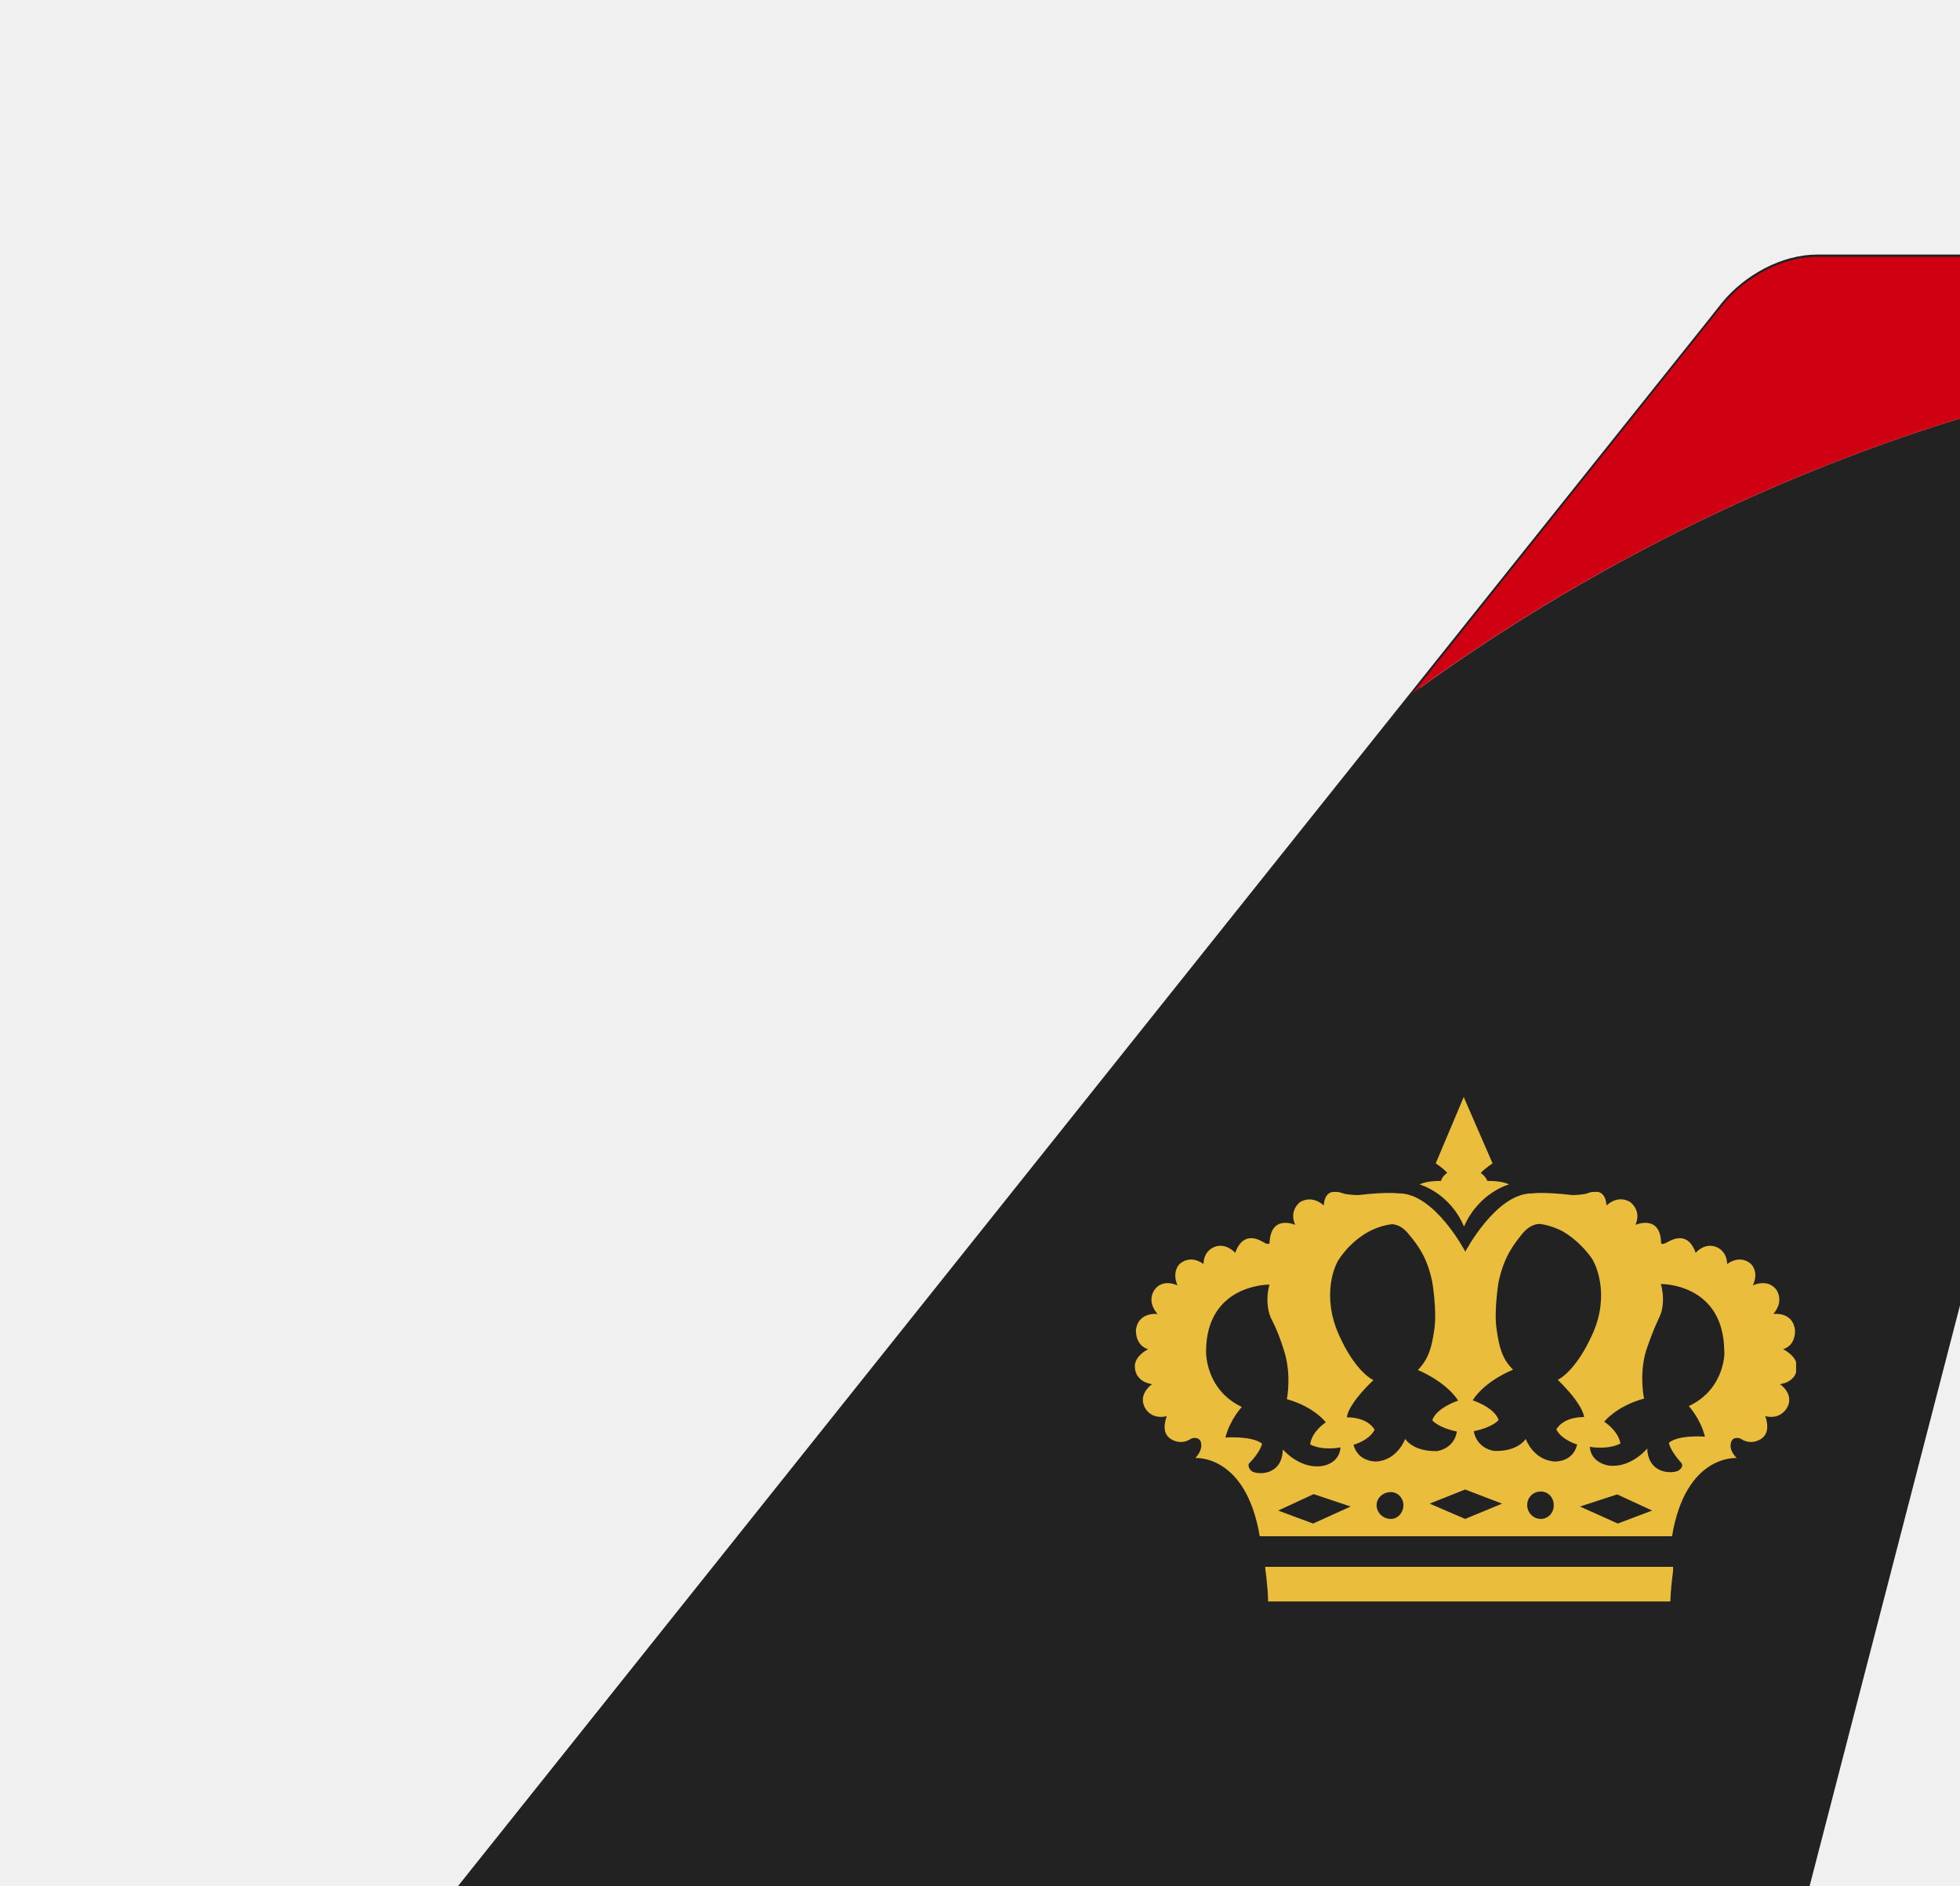
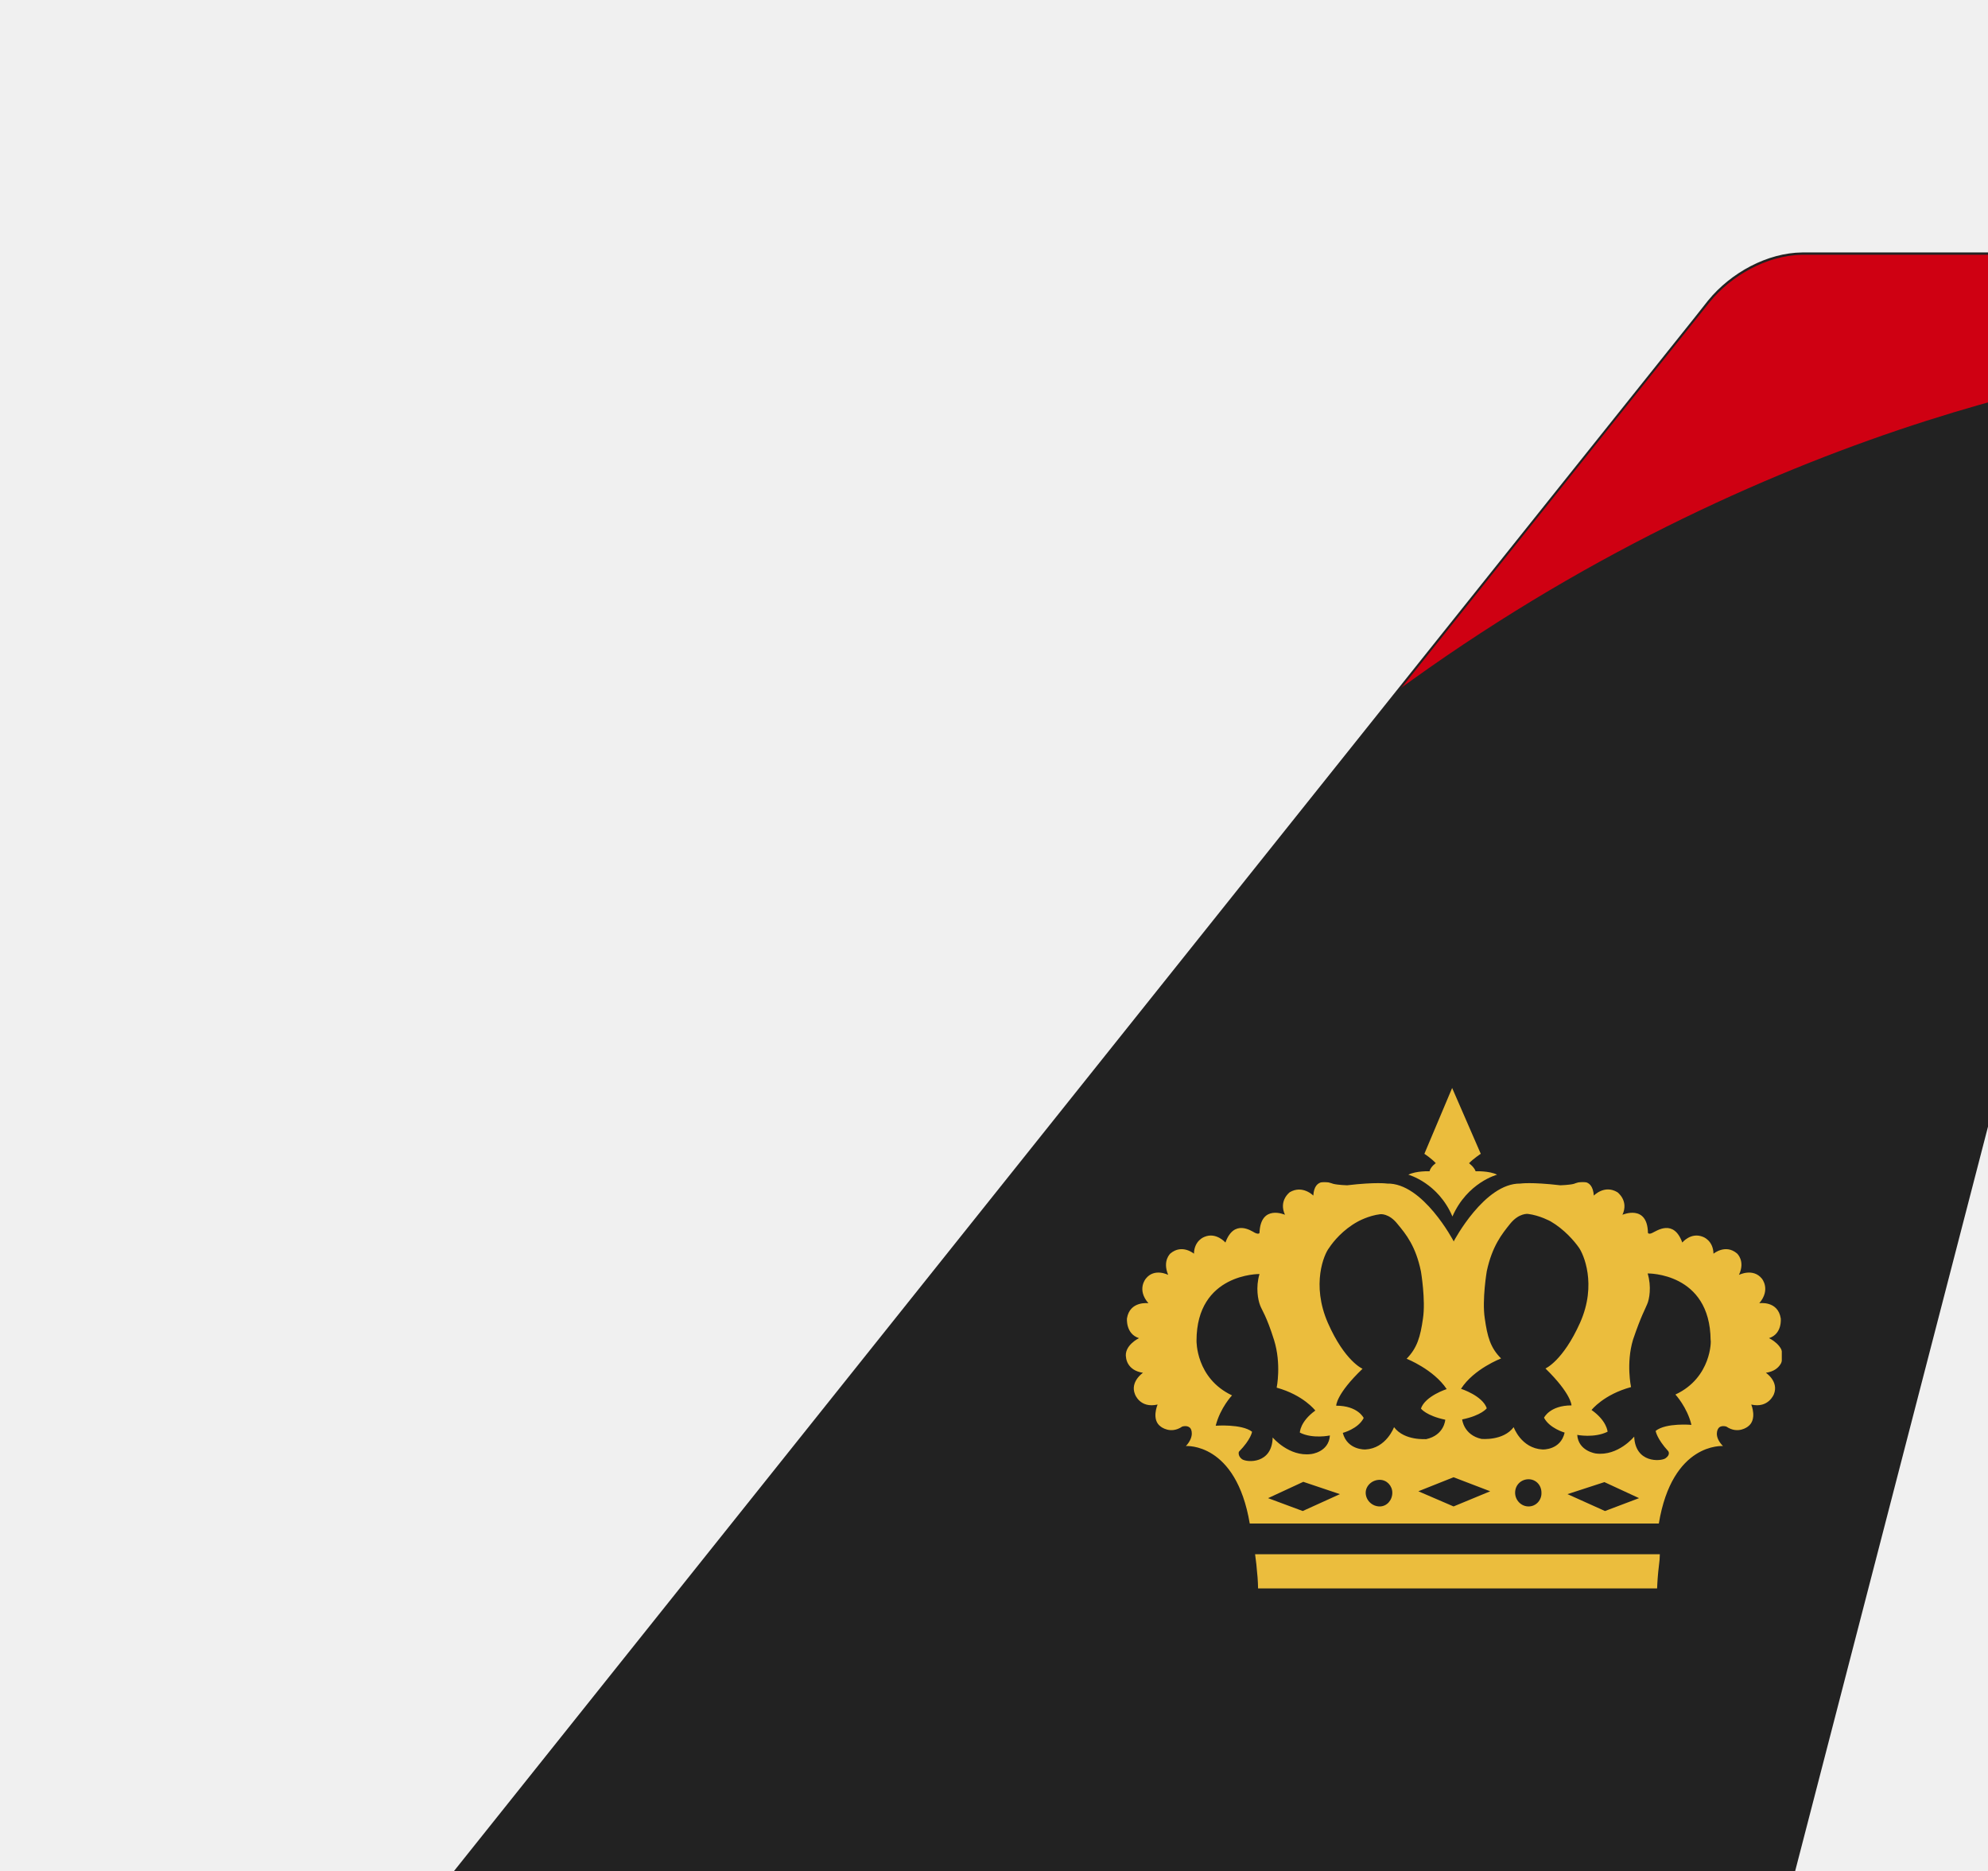
<svg>
-   <style type="text/css">
- 	.st0{fill:#222222;}
- 	.st1{fill:#CF0012;}
- 	.st2{fill-rule:evenodd;clip-rule:evenodd;fill:#EBBD3D;}
- 	.st3{filter:url(#Adobe_OpacityMaskFilter);}
- 	.st4{fill-rule:evenodd;clip-rule:evenodd;fill:#FFFFFF;}
- 	.st5{mask:url(#mask-4_1_);fill-rule:evenodd;clip-rule:evenodd;fill:#EBBD3D;}
- 	.st6{filter:url(#Adobe_OpacityMaskFilter_1_);}
- 	.st7{mask:url(#mask-6_1_);fill-rule:evenodd;clip-rule:evenodd;fill:#EBBD3D;}
- </style>
+   <style>.st3{fill-rule:evenodd;clip-rule:evenodd;fill:#fff}</style>
  <g id="ROYALJORDANIAN">
-     <g id="Group" transform="translate(88, 88)">
+     <g id="Group" transform="translate(88 88)">
      <g id="Mask-Raw">
-         <path id="BG" class="st0" d="M659.6,0.2h-118c-12.1,0.1-24.9,7-32.9,16.8l-4.5,5.7l-95.4,119.4L0.4,653.6l486.1-0.1l0.6,0     c9.6-0.2,17.8-3.2,24.3-8.3c4.9-3.8,8.6-8.5,10.4-12.7l0.1-0.3l157.5-608l0-0.1c0.2-1.2,0.3-2.3,0.3-3.5     C679.9,9.3,670.8,0.2,659.6,0.2z M541.6,1.7h118c10.4,0,18.8,8.4,18.8,18.8V21c0,0.8-0.1,1.6-0.2,2.4l-0.1,0.4L520.7,631.7l0-0.1     c-1.7,4-5.3,8.7-10.1,12.4c-6.3,4.9-14.1,7.8-23.4,8l-0.6,0l-483,0.1L468.8,69.3l36.5-45.7l4.2-5.3l0.3-0.4     C517.5,8.5,529.9,1.9,541.6,1.7z" />
-         <g>
-           <path class="st0" d="M401.9,152c0,0-0.1,0.1-0.1,0.1C317.8,257.3,184.5,424.2,2,652.8l484.6-0.1l0.6,0      c20.9-0.4,31.4-14.3,34.2-20.8L675.1,38.5c-43.8,4.9-155.8,29.2-269.9,111.1L401.9,152z" />
-           <path class="st1" d="M679.1,20.6c0-10.8-8.8-19.6-19.6-19.6h-118c-12.6,0.1-25,7.5-32.3,16.5c-0.8,0.9-36.6,45.8-107.5,134.6      c0,0,0.1-0.1,0.1-0.1l3.2-2.3C519.2,67.7,631.2,43.5,675.1,38.5l3.8-14.6C679,22.9,679.1,21.7,679.1,20.6z" />
+         <path id="BG" d="M659.6.2h-118c-12.1.1-24.9 7-32.9 16.8l-4.5 5.7-95.4 119.4L.4 653.6l486.1-.1h.6c9.6-.2 17.8-3.2 24.3-8.3 4.9-3.8 8.6-8.5 10.4-12.7l.1-.3 157.5-608v-.1c.2-1.2.3-2.3.3-3.5.2-11.3-8.9-20.4-20.1-20.4zm-118 1.5h118c10.4 0 18.8 8.4 18.8 18.8v.5c0 .8-.1 1.6-.2 2.4l-.1.4-157.4 607.9v-.1c-1.7 4-5.3 8.7-10.1 12.4-6.3 4.9-14.1 7.8-23.4 8h-.6l-483 .1L468.8 69.3l36.5-45.7 4.2-5.3.3-.4c7.7-9.4 20.1-16 31.8-16.2z" fill="#222" />
+         <g id="FG">
+           <path id="path-1_1_" d="M659.6 1c10.8 0 19.6 8.8 19.6 19.6 0 1.2-.1 2.3-.3 3.4L521.5 632c-2.8 6.5-13.3 20.4-34.2 20.8H2C338.5 231.3 507.6 19.5 509.3 17.5c7.3-9 19.7-16.3 32.3-16.5h118z" fill-rule="evenodd" clip-rule="evenodd" fill="#222" />
        </g>
+         <defs>
+           <filter id="Adobe_OpacityMaskFilter" filterUnits="userSpaceOnUse" x="369" y="0" width="326" height="171">
+             <feColorMatrix values="1 0 0 0 0 0 1 0 0 0 0 0 1 0 0 0 0 0 1 0" />
+           </filter>
+         </defs>
+         <mask maskUnits="userSpaceOnUse" x="369" y="0" width="326" height="171" id="mask-2_1_">
+           <g filter="url(#Adobe_OpacityMaskFilter)">
+             <path id="path-1_2_" class="st3" d="M659.6 1c10.8 0 19.6 8.8 19.6 19.6 0 1.2-.1 2.3-.3 3.4L521.5 632c-2.8 6.5-13.3 20.4-34.2 20.8H2C338.5 231.3 507.6 19.5 509.3 17.5c7.3-9 19.7-16.3 32.3-16.5h118z" />
+           </g>
+         </mask>
+         <path id="Path" d="M522.8 0c-1.2 0-2.3.5-3.2 1.3l-.3.3L369 171c9.1-3.7 20.1-10 32.9-19l3.2-2.3C534.3 57 660.7 38.1 688.7 37.5l6.2-31.9c.5-2.8-1.5-5.3-4.2-5.6H522.8z" mask="url(#mask-2_1_)" fill="#cf0012" />
      </g>
-       <g id="Group-9" transform="translate(305, 292)">
-         <path id="Fill-1" class="st2" d="M106.4,29.2c0,0-4.6-0.2-7.4,1.2c0,0,10.4,2.8,15.4,14.6c5.2-11.9,15.6-14.6,15.6-14.6     c-2.7-1.4-7.5-1.2-7.5-1.2c-0.5-1.5-2.3-2.8-2.3-2.8c1.5-1.6,4.1-3.3,4.1-3.3l-10-23l-9.7,23c0,0,2.6,1.7,4,3.3     C108.6,26.3,106.8,27.6,106.4,29.2" />
-         <g id="Group-5" transform="translate(45, 162)">
-           <g id="Clip-4">
- 				</g>
+       <g id="Group-9" transform="translate(305 292)">
+         <path id="Fill-1" d="M106.4 29.2s-4.6-.2-7.4 1.2c0 0 10.4 2.8 15.4 14.6 5.2-11.9 15.6-14.6 15.6-14.6-2.7-1.4-7.5-1.2-7.5-1.2-.5-1.5-2.3-2.8-2.3-2.8 1.5-1.6 4.1-3.3 4.1-3.3l-10-23-9.7 23s2.6 1.7 4 3.3c0-.1-1.8 1.2-2.2 2.8" fill-rule="evenodd" clip-rule="evenodd" fill="#ebbd3d" />
+         <g id="Group-5" transform="translate(45 162)">
          <defs>
-             <filter id="Adobe_OpacityMaskFilter" filterUnits="userSpaceOnUse" x="0.4" y="0.9" width="141.5" height="12.1">
-               <feColorMatrix type="matrix" values="1 0 0 0 0  0 1 0 0 0  0 0 1 0 0  0 0 0 1 0" />
+             <filter id="Adobe_OpacityMaskFilter_1_" filterUnits="userSpaceOnUse" x=".4" y=".9" width="141.5" height="12.1">
+               <feColorMatrix values="1 0 0 0 0 0 1 0 0 0 0 0 1 0 0 0 0 0 1 0" />
            </filter>
          </defs>
-           <mask maskUnits="userSpaceOnUse" x="0.4" y="0.9" width="141.5" height="12.1" id="mask-4_1_">
-             <g class="st3">
-               <polygon id="path-3_1_" class="st4" points="0.4,0.9 142,0.9 142,13 0.4,13       " />
+           <mask maskUnits="userSpaceOnUse" x=".4" y=".9" width="141.5" height="12.1" id="mask-4_1_">
+             <g filter="url(#Adobe_OpacityMaskFilter_1_)">
+               <path id="path-3_1_" class="st3" d="M.4.9H142V13H.4z" />
            </g>
          </mask>
-           <path id="Fill-3" class="st5" d="M1.1,6.7C1.5,10.1,1.5,13,1.5,13h139.4c0,0,0.1-2.9,0.4-5.9c0.4-3.6,0.7-6.2,0.7-6.2H0.4      C0.4,0.9,0.9,3.7,1.1,6.7" />
+           <path id="Fill-3" d="M1.1 6.7c.4 3.4.4 6.3.4 6.3h139.4s.1-2.9.4-5.9c.4-3.6.7-6.2.7-6.2H.4s.5 2.8.7 5.8" mask="url(#mask-4_1_)" fill-rule="evenodd" clip-rule="evenodd" fill="#ebbd3d" />
        </g>
-         <g id="Group-8" transform="translate(0, 32)">
-           <g id="Clip-7">
- 				</g>
+         <g id="Group-8" transform="translate(0 32)">
          <defs>
-             <filter id="Adobe_OpacityMaskFilter_1_" filterUnits="userSpaceOnUse" x="0" y="0.9" width="229.5" height="119.5">
-               <feColorMatrix type="matrix" values="1 0 0 0 0  0 1 0 0 0  0 0 1 0 0  0 0 0 1 0" />
+             <filter id="Adobe_OpacityMaskFilter_2_" filterUnits="userSpaceOnUse" x="0" y=".9" width="229.5" height="119.5">
+               <feColorMatrix values="1 0 0 0 0 0 1 0 0 0 0 0 1 0 0 0 0 0 1 0" />
            </filter>
          </defs>
-           <mask maskUnits="userSpaceOnUse" x="0" y="0.9" width="229.5" height="119.5" id="mask-6_1_">
-             <g class="st6">
-               <polygon id="path-5_1_" class="st4" points="0,0.9 229.5,0.9 229.5,120.3 0,120.3       " />
+           <mask maskUnits="userSpaceOnUse" x="0" y=".9" width="229.5" height="119.5" id="mask-6_1_">
+             <g filter="url(#Adobe_OpacityMaskFilter_2_)">
+               <path id="path-5_1_" class="st3" d="M0 .9h229.5v119.4H0z" />
            </g>
          </mask>
-           <path id="Fill-6" class="st7" d="M192.3,75.2c0,0,4.1,4.4,5.6,10.6c0,0-8.9-0.8-12.5,2.1c0,0,0.3,2.6,4.4,7.1c0,0,0.9,1.2-1,2.5      c-1.7,1.1-10.5,1.7-10.9-7.6c0,0-5.6,6.9-13.4,5.9c0,0-6.1-0.8-6.5-6.5c0,0,5.9,1.2,10.6-1.1c0,0-0.2-3.8-5.6-7.6      c0,0,4.2-5.4,13.8-8c0,0-1.8-8.3,0.7-16.6c2.9-8.5,4.2-10.5,4.9-12.3c0.8-1.7,1.6-6.2,0.2-10.8c0,0,21.8-0.4,22,23.3      C204.8,56.1,205,69.3,192.3,75.2L192.3,75.2z M167.7,115.9l-13.1-5.9l12.9-4.2l12.1,5.6L167.7,115.9z M145.9,94.4      c-7.5-0.4-10.1-7.8-10.1-7.8c-3.7,4.9-11.3,4.1-11.3,4.1c-6.2-1.4-6.7-6.8-6.7-6.8c6.8-1.4,8.6-3.9,8.6-3.9      c-1.5-4.4-9-6.8-9-6.8c4.5-7,14-10.6,14-10.6c-3.8-3.8-4.8-7.7-5.7-14c-1-6.5,0.7-16.5,0.7-16.5c1.9-8.8,5.3-13,8.2-16.6      c3.1-3.8,6.2-3.4,6.2-3.4c4.1,0.5,7.9,2.6,7.9,2.6c4.8,2.8,8.3,6.9,9.9,9.2c1.5,2.1,6.4,12.7,0.4,26.2c-6,13.4-12.1,16-12.1,16      c9.1,8.9,9.1,12.9,9.1,12.9c-7.6,0-9.6,4.3-9.6,4.3c1.9,3.7,7.2,5.2,7.2,5.2C152.2,94.7,145.9,94.4,145.9,94.4L145.9,94.4z       M141,114.3c-2.6,0-4.7-2.2-4.7-4.8c0-2.7,2.1-4.7,4.7-4.7c2.5,0,4.5,2,4.5,4.7C145.6,112.1,143.6,114.3,141,114.3L141,114.3z       M114.8,114.3l-12.3-5.3l12.3-4.9l12.8,4.9L114.8,114.3z M94,86.6c0,0-2.7,7.4-10,7.8c0,0-6.3,0.3-7.9-5.8c0,0,5.4-1.4,7.3-5.2      c0,0-2-4.3-9.6-4.3c0,0-0.1-4,9.2-12.9c0,0-6.2-2.6-12.1-16C65,36.7,69.6,26.1,71.3,24c1.5-2.3,4.9-6.4,10-9.2      c0,0,3.7-2.1,7.9-2.6c0,0,3-0.4,6,3.4c3,3.6,6.4,7.8,8.2,16.6c0,0,1.7,10,0.7,16.5c-0.9,6.3-2,10.2-5.7,14c0,0,9.4,3.7,14,10.6      c0,0-7.5,2.4-9,6.8c0,0,1.8,2.5,8.5,3.9c0,0-0.3,5.4-6.7,6.8C105.3,90.7,97.7,91.5,94,86.6L94,86.6z M89,114.3      c-2.7,0-4.9-2.2-4.9-4.8c0-2.4,2.2-4.5,4.9-4.5c2.5,0,4.4,2.1,4.4,4.5C93.4,112.1,91.5,114.3,89,114.3L89,114.3z M62.1,115.9      l-12.1-4.5l12.3-5.7l12.8,4.3L62.1,115.9z M40.9,97.8c-1.6-1.2-1.1-2.6-1.1-2.6c4.3-4.4,4.6-7,4.6-7c-3.6-2.8-12.7-2.1-12.7-2.1      c1.6-6.3,5.7-10.6,5.7-10.6C24.7,69.5,25,56.4,25,56.4c0-23.6,22-23.3,22-23.3c-1.4,4.7-0.5,9.1,0.2,10.9      c0.6,1.7,2.2,3.6,4.9,12.2c2.6,8.4,0.9,16.6,0.9,16.6c9.4,2.6,13.5,8,13.5,8c-5.4,3.9-5.4,7.7-5.4,7.7c4.5,2.3,10.5,1,10.5,1      c-0.4,5.9-6.6,6.5-6.6,6.5c-7.7,1-13.4-5.8-13.4-5.8C51.4,99.5,42.7,99,40.9,97.8L40.9,97.8z M225,55.5c4.7-1.5,4.1-6.9,4.1-6.9      c-1-6.3-7.5-5.3-7.5-5.3c4.1-4.8,0.9-8.6,0.9-8.6c-3.1-3.8-8-1.3-8-1.3c2.3-4.9-0.7-7.5-0.7-7.5c-4-3.4-8.2,0.1-8.2,0.1      c-0.1-4.7-3.7-5.9-3.7-5.9c-4.2-1.7-7.2,2-7.2,2c-3-8.3-8.9-4.1-10.4-3.4c-1.4,0.7-1.6,0-1.6,0c-0.2-10.1-8.9-6.3-8.9-6.3      c2.3-5-1.8-7.9-1.8-7.9c-4.5-2.7-8.2,1.2-8.2,1.2c-0.5-6.6-5.4-4.7-7-4.1c-1.5,0.4-4.7,0.5-4.7,0.5c-10.3-1.2-14-0.6-14-0.6      c-12.5-0.2-23.2,20.1-23.2,20.1v0.2l-0.1-0.2c0,0-10.7-20.4-23.2-20.1c0,0-3.8-0.6-14,0.6c0,0-3.2-0.1-4.8-0.5      c-1.5-0.5-6.6-2.5-7,4.1c0,0-3.7-3.8-8.2-1.2c0,0-4,2.9-1.7,7.9c0,0-8.5-3.8-8.9,6.3c0,0-0.1,0.7-1.6,0      c-1.3-0.7-7.3-4.9-10.3,3.4c0,0-3.2-3.7-7.3-2c0,0-3.6,1.2-3.7,5.9c0,0-4.1-3.5-8.2-0.1c0,0-2.9,2.5-0.8,7.5      c0,0-4.8-2.5-7.8,1.3c0,0-3.3,3.8,0.9,8.6c0,0-6.5-0.9-7.5,5.3c0,0-0.5,5.4,4.2,6.9c0,0-5.4,2.6-4.5,6.9c0,0,0.3,4.4,5.9,5.2      c0,0-4.6,3.1-2.8,7.5c0,0,1.7,5,7.9,3.6c0,0-2.3,5.3,1.1,7.7c0,0,3.4,2.8,7.5,0c0,0,2.1-0.7,3,0.8c0,0,1.5,2.5-1.7,6      c0,0,17.5-1.4,22.3,27.1h142.9c4.7-28.5,22.4-27.1,22.4-27.1c-3.4-3.5-1.7-6-1.7-6c0.8-1.5,2.9-0.8,2.9-0.8c4.1,2.8,7.5,0,7.5,0      c3.4-2.4,1.2-7.7,1.2-7.7c6,1.4,7.9-3.6,7.9-3.6c1.8-4.5-2.8-7.5-2.8-7.5c5.6-0.8,5.9-5.2,5.9-5.2C230.4,58,225,55.5,225,55.5      L225,55.5z" />
+           <path id="Fill-6" d="M192.3 75.2s4.1 4.4 5.6 10.6c0 0-8.9-.8-12.5 2.1 0 0 .3 2.6 4.4 7.1 0 0 .9 1.2-1 2.5-1.7 1.1-10.5 1.7-10.9-7.6 0 0-5.6 6.9-13.4 5.9 0 0-6.1-.8-6.5-6.5 0 0 5.9 1.2 10.6-1.1 0 0-.2-3.8-5.6-7.6 0 0 4.2-5.4 13.8-8 0 0-1.8-8.3.7-16.6 2.9-8.5 4.2-10.5 4.9-12.3.8-1.7 1.6-6.2.2-10.8 0 0 21.8-.4 22 23.3.2-.1.4 13.1-12.3 19zm-24.6 40.7l-13.1-5.9 12.9-4.2 12.1 5.6-11.9 4.5zm-21.8-21.5c-7.5-.4-10.1-7.8-10.1-7.8-3.7 4.9-11.3 4.1-11.3 4.1-6.2-1.4-6.7-6.8-6.7-6.8 6.8-1.4 8.6-3.9 8.6-3.9-1.5-4.4-9-6.8-9-6.8 4.5-7 14-10.6 14-10.6-3.8-3.8-4.8-7.7-5.7-14-1-6.5.7-16.5.7-16.5 1.9-8.8 5.3-13 8.2-16.6 3.1-3.8 6.2-3.4 6.2-3.4 4.1.5 7.9 2.6 7.9 2.6 4.8 2.8 8.3 6.9 9.9 9.2 1.5 2.1 6.4 12.7.4 26.2-6 13.4-12.1 16-12.1 16C156 75 156 79 156 79c-7.6 0-9.6 4.3-9.6 4.3 1.9 3.7 7.2 5.2 7.2 5.2-1.4 6.2-7.7 5.9-7.7 5.9zm-4.9 19.9c-2.6 0-4.7-2.2-4.7-4.8 0-2.7 2.1-4.7 4.7-4.7 2.5 0 4.5 2 4.5 4.7.1 2.6-1.9 4.8-4.5 4.8zm-26.2 0l-12.3-5.3 12.3-4.9 12.8 4.9-12.8 5.3zM94 86.6s-2.7 7.4-10 7.8c0 0-6.3.3-7.9-5.8 0 0 5.4-1.4 7.3-5.2 0 0-2-4.3-9.6-4.3 0 0-.1-4 9.2-12.9 0 0-6.2-2.6-12.1-16-5.9-13.5-1.3-24.1.4-26.2 1.5-2.3 4.9-6.4 10-9.2 0 0 3.7-2.1 7.9-2.6 0 0 3-.4 6 3.4 3 3.6 6.4 7.8 8.2 16.6 0 0 1.7 10 .7 16.5-.9 6.3-2 10.2-5.7 14 0 0 9.4 3.7 14 10.6 0 0-7.5 2.4-9 6.8 0 0 1.8 2.5 8.5 3.9 0 0-.3 5.4-6.7 6.8.1-.1-7.5.7-11.2-4.2zm-5 27.7c-2.7 0-4.9-2.2-4.9-4.8 0-2.4 2.2-4.5 4.9-4.5 2.5 0 4.4 2.1 4.4 4.5 0 2.6-1.9 4.8-4.4 4.8zm-26.9 1.6L50 111.4l12.3-5.7 12.8 4.3-13 5.9zM40.9 97.8c-1.6-1.2-1.1-2.6-1.1-2.6 4.3-4.4 4.6-7 4.6-7-3.6-2.8-12.7-2.1-12.7-2.1 1.6-6.3 5.7-10.6 5.7-10.6C24.7 69.5 25 56.4 25 56.4c0-23.6 22-23.3 22-23.3-1.4 4.7-.5 9.1.2 10.9.6 1.7 2.2 3.6 4.9 12.2 2.6 8.4.9 16.6.9 16.6 9.4 2.6 13.5 8 13.5 8-5.4 3.9-5.4 7.7-5.4 7.7 4.5 2.3 10.5 1 10.5 1C71.2 95.4 65 96 65 96c-7.7 1-13.4-5.8-13.4-5.8-.2 9.3-8.9 8.8-10.7 7.6zM225 55.5c4.7-1.5 4.1-6.9 4.1-6.9-1-6.3-7.5-5.3-7.5-5.3 4.1-4.8.9-8.6.9-8.6-3.1-3.8-8-1.3-8-1.3 2.3-4.9-.7-7.5-.7-7.5-4-3.4-8.2.1-8.2.1-.1-4.7-3.7-5.9-3.7-5.9-4.2-1.7-7.2 2-7.2 2-3-8.3-8.9-4.1-10.4-3.4-1.4.7-1.6 0-1.6 0-.2-10.1-8.9-6.3-8.9-6.3 2.3-5-1.8-7.9-1.8-7.9-4.5-2.7-8.2 1.2-8.2 1.2-.5-6.6-5.4-4.7-7-4.1-1.5.4-4.7.5-4.7.5-10.3-1.2-14-.6-14-.6-12.5-.2-23.2 20.1-23.2 20.1v.2l-.1-.2S104.1 1.2 91.6 1.5c0 0-3.8-.6-14 .6 0 0-3.2-.1-4.8-.5-1.5-.5-6.6-2.5-7 4.1 0 0-3.7-3.8-8.2-1.2 0 0-4 2.9-1.7 7.9 0 0-8.5-3.8-8.9 6.3 0 0-.1.7-1.6 0-1.3-.7-7.3-4.9-10.3 3.4 0 0-3.2-3.7-7.3-2 0 0-3.6 1.2-3.7 5.9 0 0-4.1-3.5-8.2-.1 0 0-2.9 2.5-.8 7.5 0 0-4.8-2.5-7.8 1.3 0 0-3.3 3.8.9 8.6 0 0-6.5-.9-7.5 5.3 0 0-.5 5.4 4.2 6.9 0 0-5.4 2.6-4.5 6.9 0 0 .3 4.4 5.9 5.2 0 0-4.6 3.1-2.8 7.5 0 0 1.7 5 7.9 3.6 0 0-2.3 5.3 1.1 7.7 0 0 3.4 2.8 7.5 0 0 0 2.1-.7 3 .8 0 0 1.5 2.5-1.7 6 0 0 17.5-1.4 22.3 27.1h142.9c4.7-28.5 22.4-27.1 22.4-27.1-3.4-3.5-1.7-6-1.7-6 .8-1.5 2.9-.8 2.9-.8 4.1 2.8 7.5 0 7.5 0 3.4-2.4 1.2-7.7 1.2-7.7 6 1.4 7.9-3.6 7.9-3.6 1.8-4.5-2.8-7.5-2.8-7.5 5.6-.8 5.9-5.2 5.9-5.2.6-4.4-4.8-6.9-4.8-6.9z" mask="url(#mask-6_1_)" fill-rule="evenodd" clip-rule="evenodd" fill="#ebbd3d" />
        </g>
      </g>
    </g>
  </g>
</svg>
